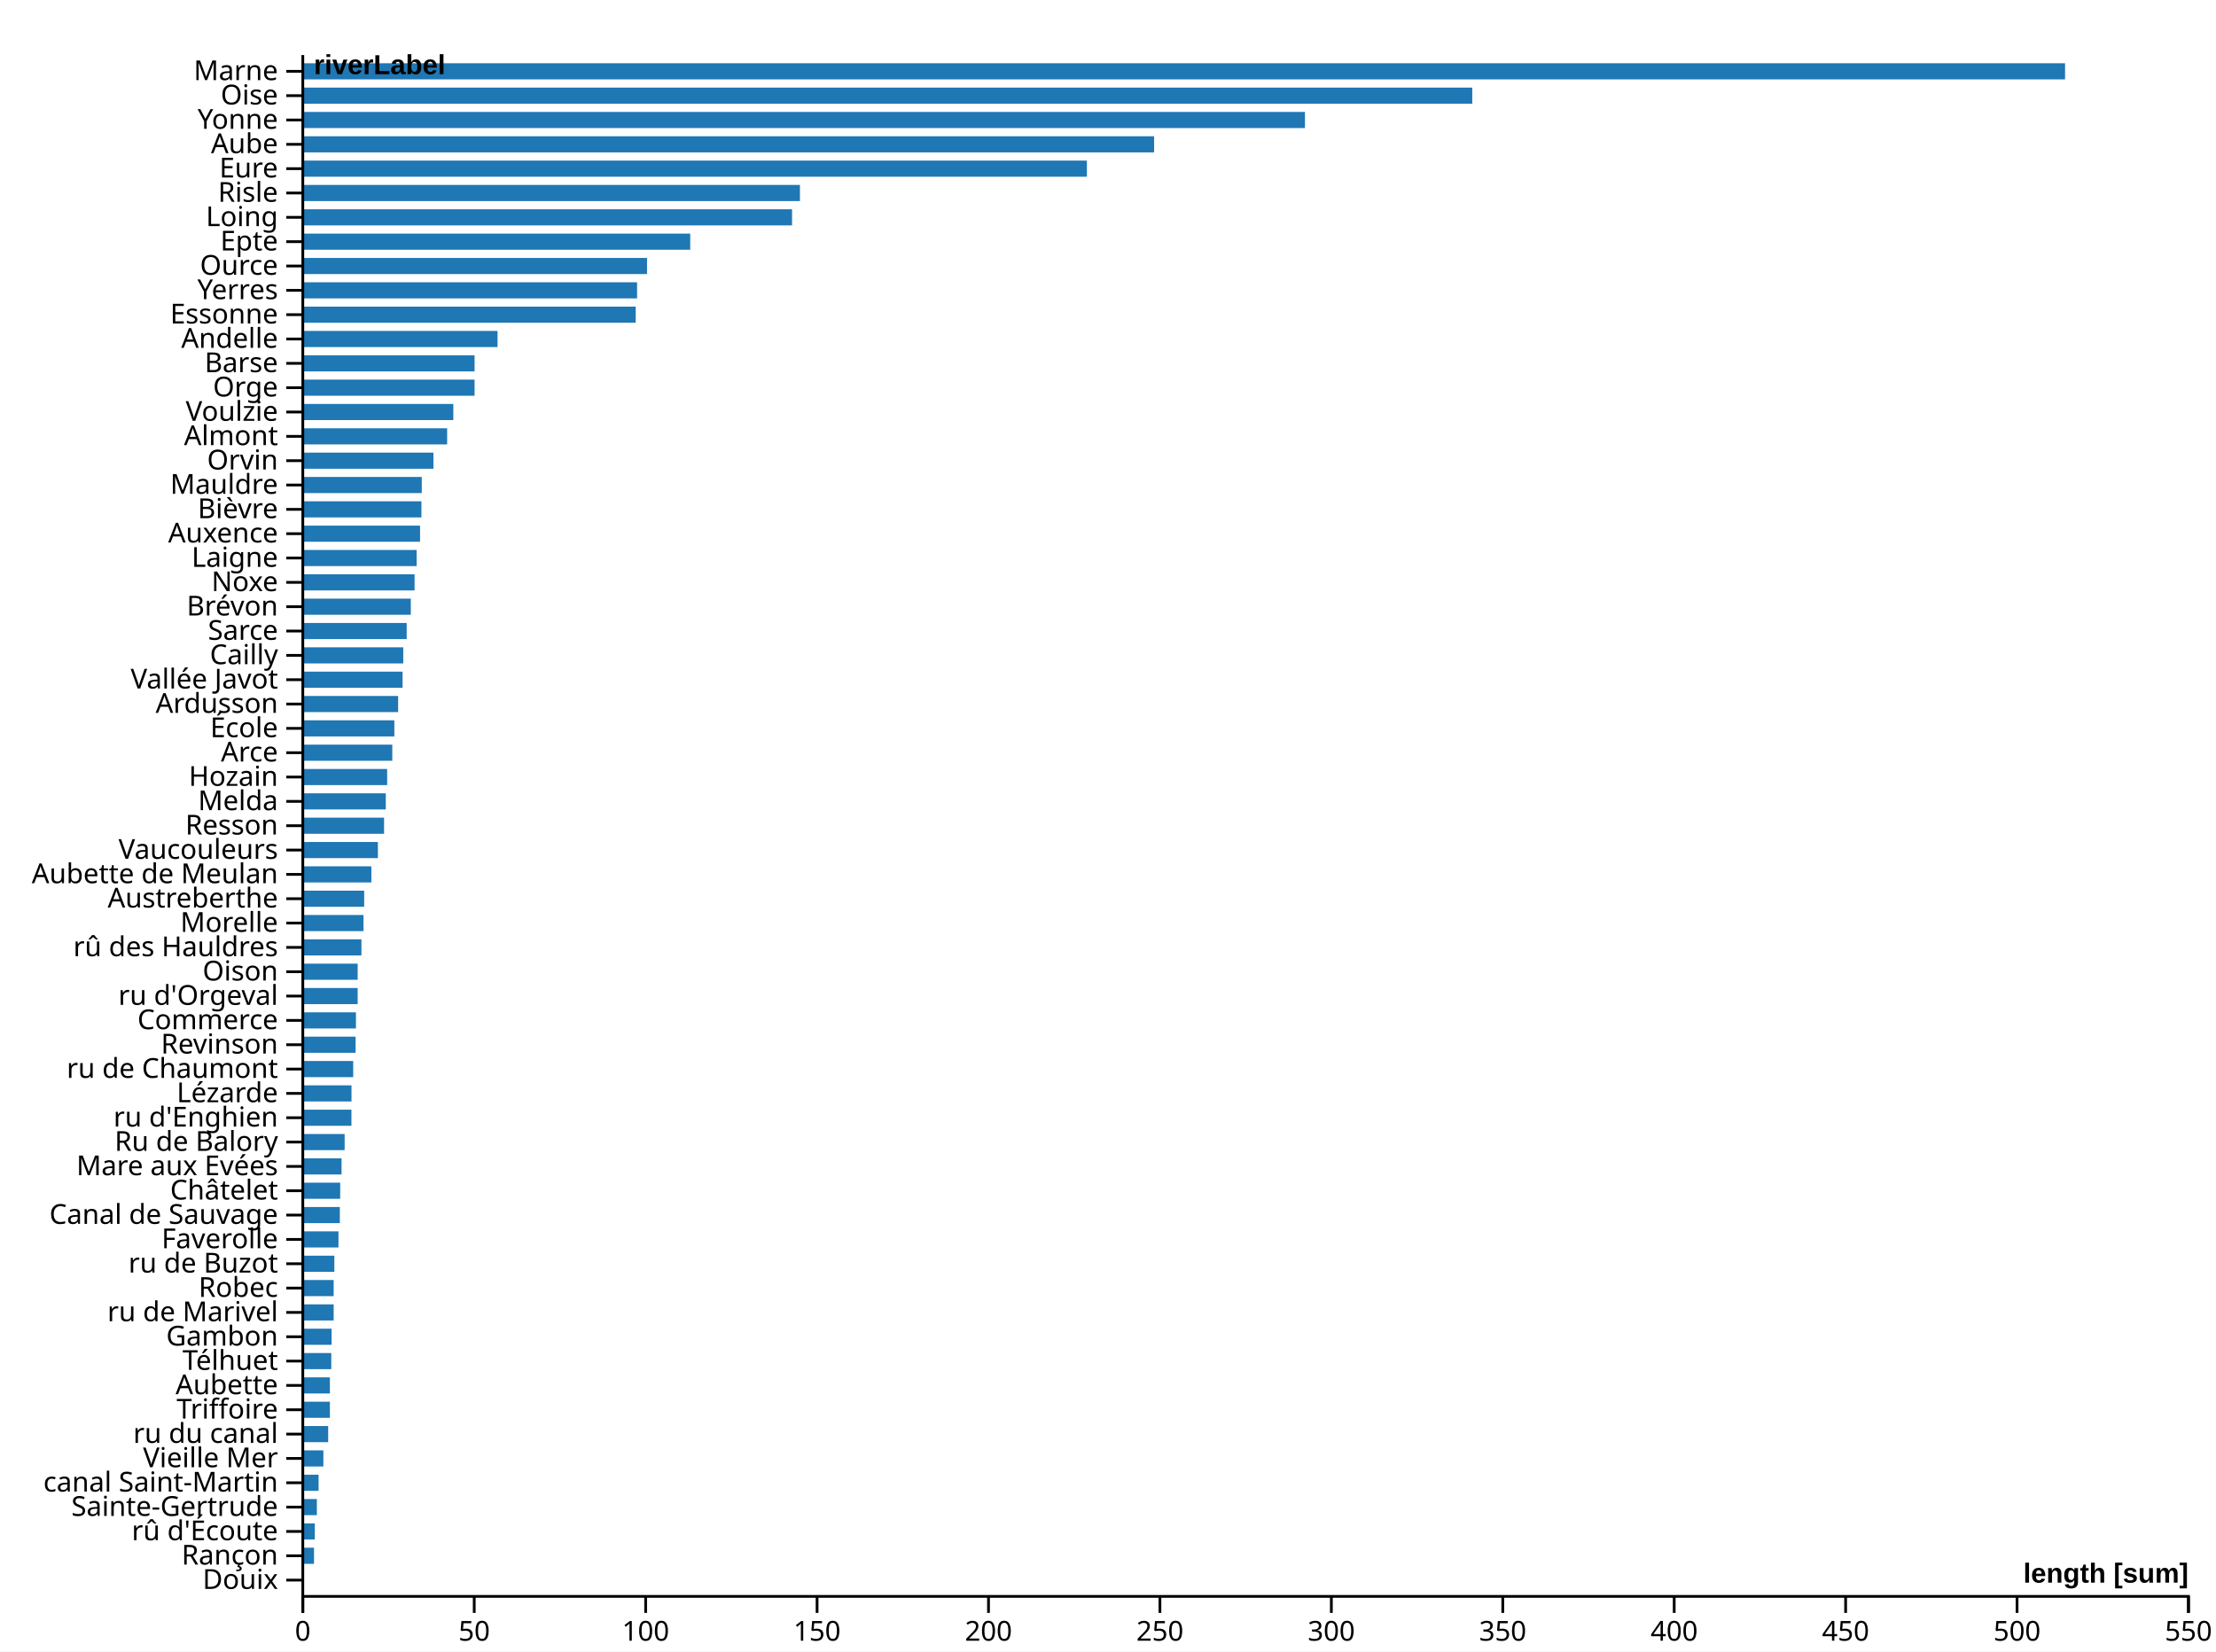
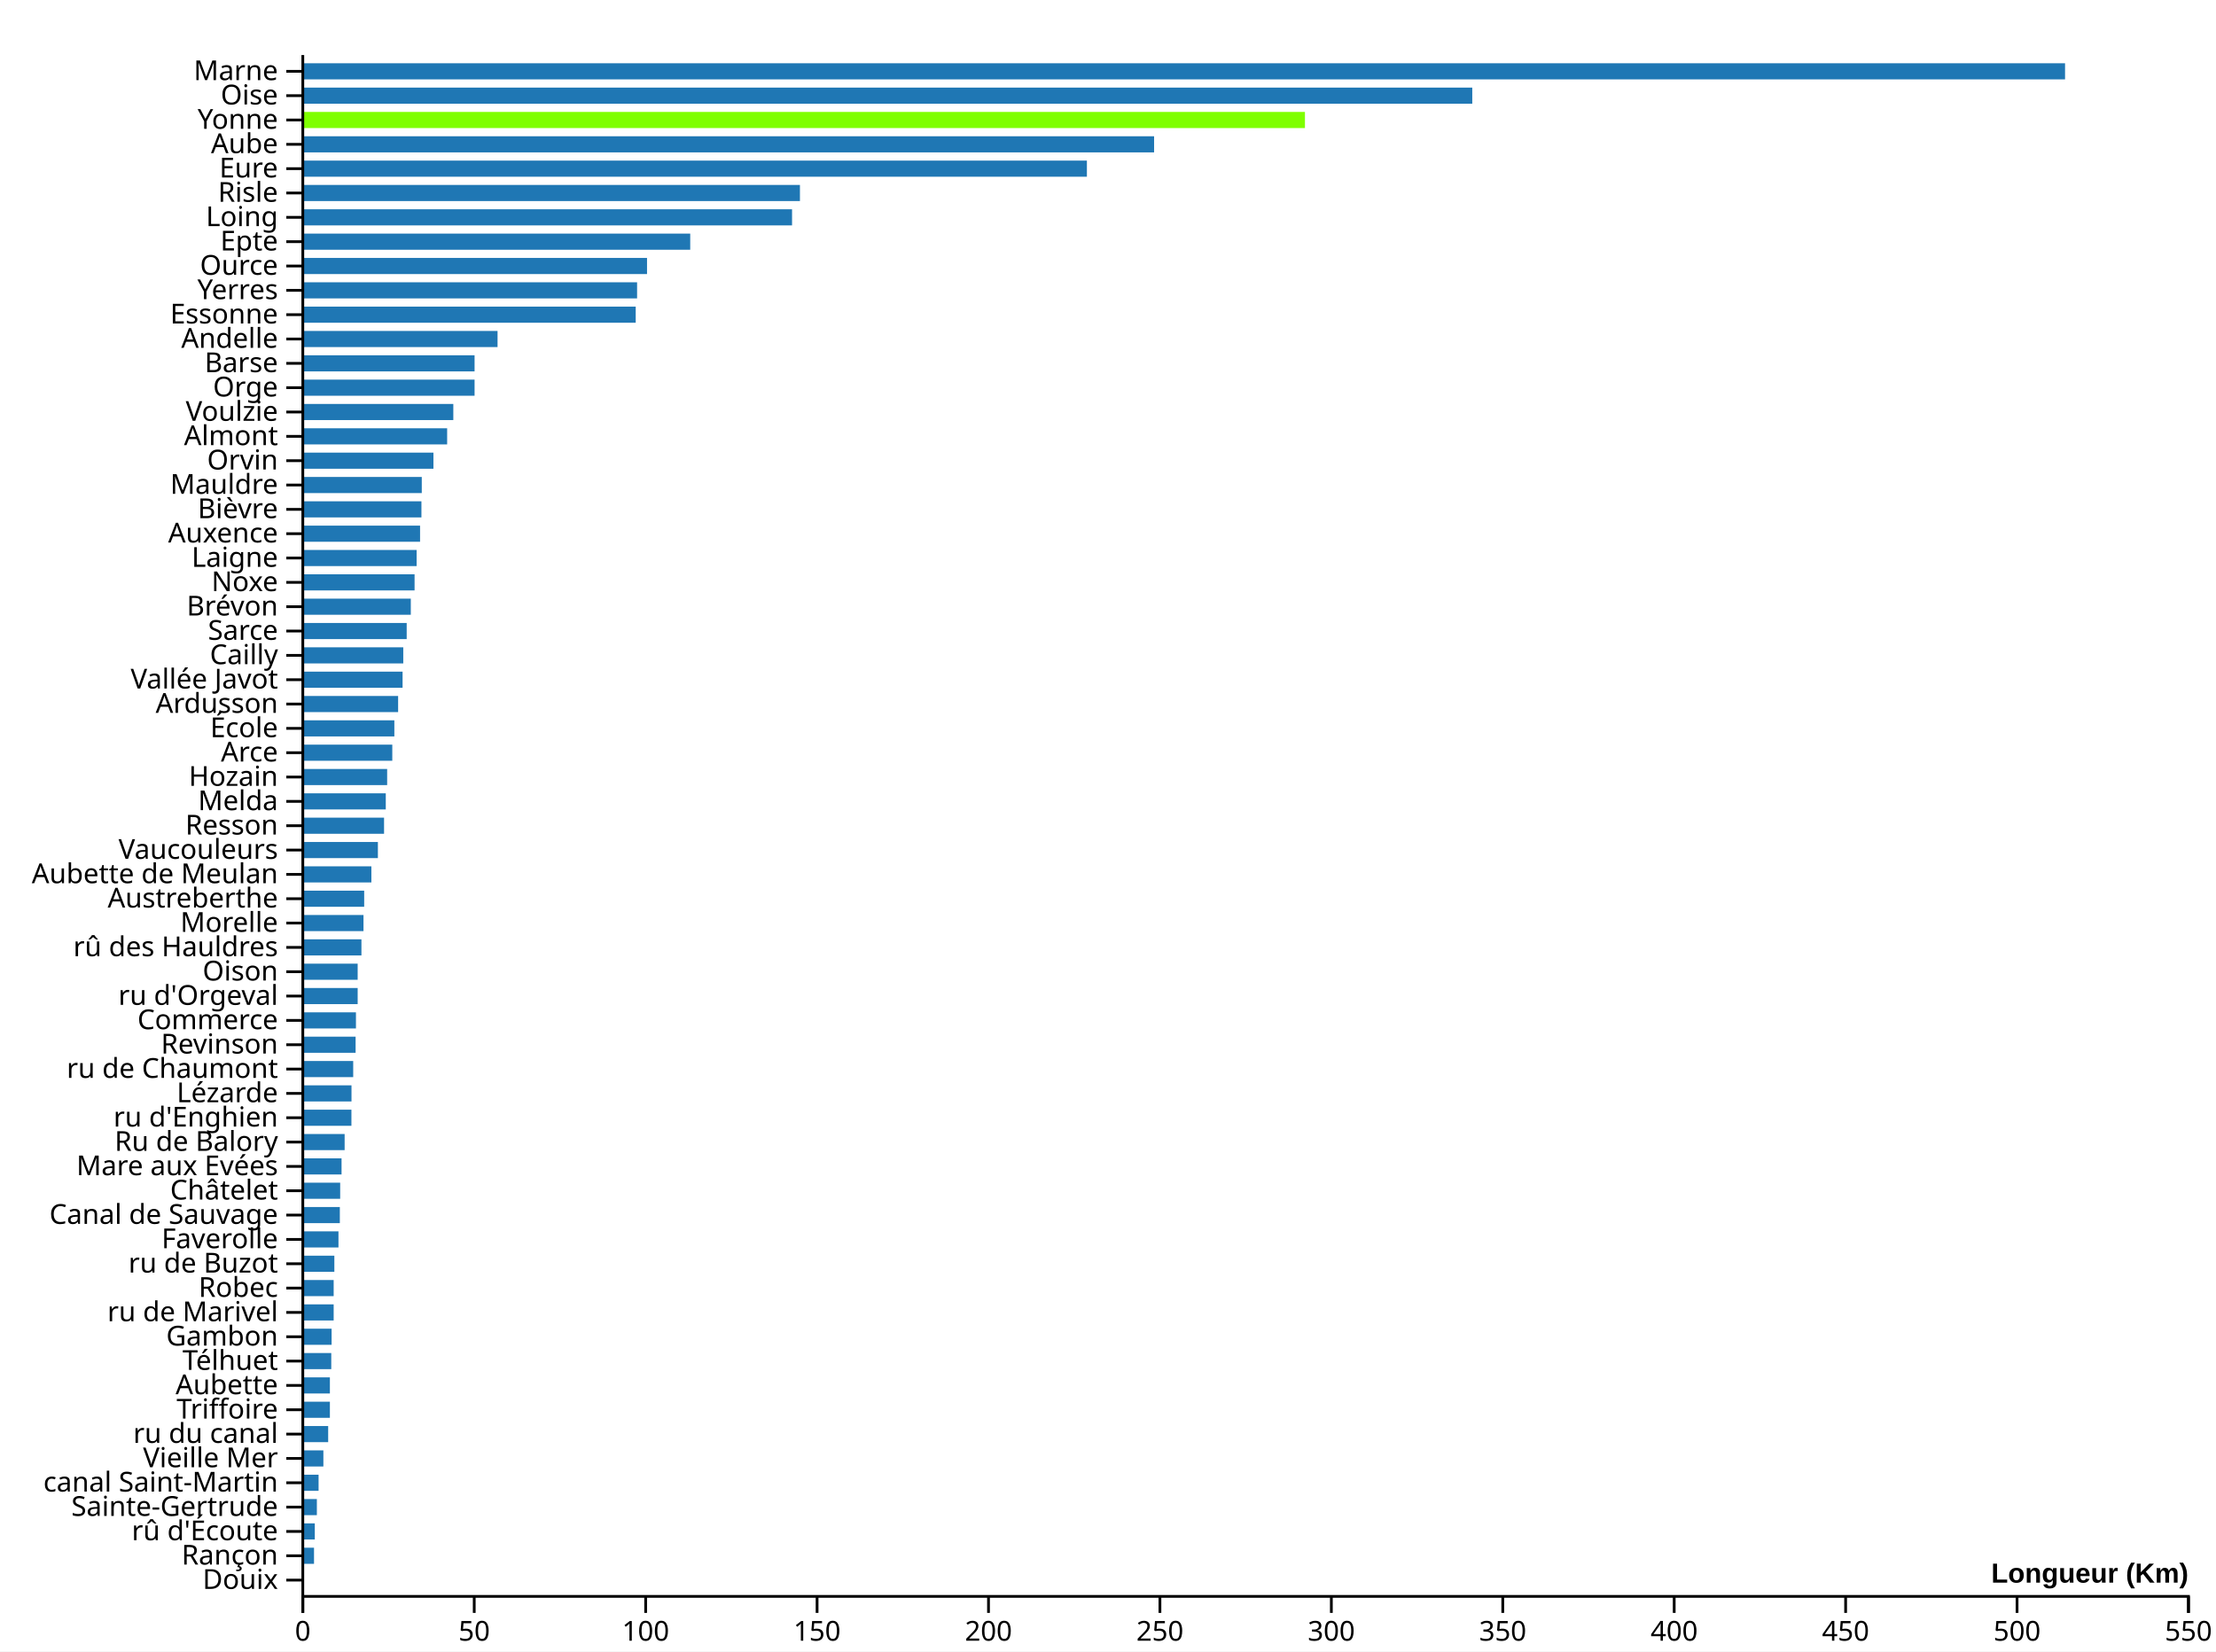
<svg xmlns="http://www.w3.org/2000/svg" width="805" height="600">
  <rect width="805" height="600" x="0" y="0" fill="#FFFFFF" id="background" />
  <g id="viz">
    <g transform="translate(0,0)">
      <g transform="translate(110,20)">
        <g class="bars">
          <rect id="undefined - Marne" x="0" y="2.984" height="5.858" width="640.164" fill="#1f77b4" />
          <rect id="undefined - Oise" x="0" y="11.826" height="5.858" width="424.825" fill="#1f77b4" />
-           <rect id="undefined - Yonne" x="0" y="20.667" height="5.858" width="364.046" fill="#1f77b4" />
+           <rect id="undefined - Yonne" x="0" y="20.667" height="5.858" width="364.046" fill="chartreuse" />
          <rect id="undefined - Aube" x="0" y="29.509" height="5.858" width="309.246" fill="#1f77b4" />
          <rect id="undefined - Eure" x="0" y="38.35" height="5.858" width="284.835" fill="#1f77b4" />
          <rect id="undefined - Risle" x="0" y="47.192" height="5.858" width="180.591" fill="#1f77b4" />
          <rect id="undefined - Loing" x="0" y="56.033" height="5.858" width="177.726" fill="#1f77b4" />
          <rect id="undefined - Epte" x="0" y="64.875" height="5.858" width="140.736" fill="#1f77b4" />
          <rect id="undefined - Ource" x="0" y="73.716" height="5.858" width="125.044" fill="#1f77b4" />
          <rect id="undefined - Yerres" x="0" y="82.558" height="5.858" width="121.432" fill="#1f77b4" />
          <rect id="undefined - Essonne" x="0" y="91.399" height="5.858" width="120.934" fill="#1f77b4" />
          <rect id="undefined - Andelle" x="0" y="100.241" height="5.858" width="70.742" fill="#1f77b4" />
          <rect id="undefined - Barse" x="0" y="109.082" height="5.858" width="62.397" fill="#1f77b4" />
          <rect id="undefined - Orge" x="0" y="117.924" height="5.858" width="62.397" fill="#1f77b4" />
          <rect id="undefined - Voulzie" x="0" y="126.765" height="5.858" width="54.675" fill="#1f77b4" />
          <rect id="undefined - Almont" x="0" y="135.607" height="5.858" width="52.434" fill="#1f77b4" />
          <rect id="undefined - Orvin" x="0" y="144.448" height="5.858" width="47.452" fill="#1f77b4" />
          <rect id="undefined - Mauldre" x="0" y="153.29" height="5.858" width="43.217" fill="#1f77b4" />
          <rect id="undefined - Bièvre" x="0" y="162.131" height="5.858" width="43.093" fill="#1f77b4" />
          <rect id="undefined - Auxence" x="0" y="170.973" height="5.858" width="42.595" fill="#1f77b4" />
          <rect id="undefined - Laigne" x="0" y="179.814" height="5.858" width="41.349" fill="#1f77b4" />
          <rect id="undefined - Noxe" x="0" y="188.656" height="5.858" width="40.602" fill="#1f77b4" />
          <rect id="undefined - Brévon" x="0" y="197.498" height="5.858" width="39.232" fill="#1f77b4" />
          <rect id="undefined - Sarce" x="0" y="206.339" height="5.858" width="37.737" fill="#1f77b4" />
          <rect id="undefined - Cailly" x="0" y="215.181" height="5.858" width="36.492" fill="#1f77b4" />
          <rect id="undefined - Vallée Javot" x="0" y="224.022" height="5.858" width="36.243" fill="#1f77b4" />
          <rect id="undefined - Ardusson" x="0" y="232.864" height="5.858" width="34.624" fill="#1f77b4" />
          <rect id="undefined - École" x="0" y="241.705" height="5.858" width="33.254" fill="#1f77b4" />
          <rect id="undefined - Arce" x="0" y="250.547" height="5.858" width="32.506" fill="#1f77b4" />
          <rect id="undefined - Hozain" x="0" y="259.388" height="5.858" width="30.638" fill="#1f77b4" />
          <rect id="undefined - Melda" x="0" y="268.23" height="5.858" width="30.14" fill="#1f77b4" />
          <rect id="undefined - Resson" x="0" y="277.071" height="5.858" width="29.517" fill="#1f77b4" />
          <rect id="undefined - Vaucouleurs" x="0" y="285.913" height="5.858" width="27.275" fill="#1f77b4" />
          <rect id="undefined - Aubette de Meulan" x="0" y="294.754" height="5.858" width="24.909" fill="#1f77b4" />
          <rect id="undefined - Austreberthe" x="0" y="303.596" height="5.858" width="22.294" fill="#1f77b4" />
          <rect id="undefined - Morelle" x="0" y="312.437" height="5.858" width="22.045" fill="#1f77b4" />
          <rect id="undefined - rû des Hauldres" x="0" y="321.279" height="5.858" width="21.297" fill="#1f77b4" />
          <rect id="undefined - Oison" x="0" y="330.12" height="5.858" width="19.927" fill="#1f77b4" />
          <rect id="undefined - ru d'Orgeval" x="0" y="338.962" height="5.858" width="19.927" fill="#1f77b4" />
          <rect id="undefined - Commerce" x="0" y="347.803" height="5.858" width="19.305" fill="#1f77b4" />
          <rect id="undefined - Revinson" x="0" y="356.645" height="5.858" width="19.18" fill="#1f77b4" />
          <rect id="undefined - ru de Chaumont" x="0" y="365.486" height="5.858" width="18.308" fill="#1f77b4" />
          <rect id="undefined - Lézarde" x="0" y="374.328" height="5.858" width="17.685" fill="#1f77b4" />
          <rect id="undefined - ru d'Enghien" x="0" y="383.17" height="5.858" width="17.661" fill="#1f77b4" />
          <rect id="undefined - Ru de Balory" x="0" y="392.011" height="5.858" width="15.195" fill="#1f77b4" />
          <rect id="undefined - Mare aux Evées" x="0" y="400.853" height="5.858" width="14.074" fill="#1f77b4" />
          <rect id="undefined - Châtelet" x="0" y="409.694" height="5.858" width="13.575" fill="#1f77b4" />
          <rect id="undefined - Canal de Sauvage" x="0" y="418.536" height="5.858" width="13.451" fill="#1f77b4" />
          <rect id="undefined - Faverolle" x="0" y="427.377" height="5.858" width="12.953" fill="#1f77b4" />
          <rect id="undefined - ru de Buzot" x="0" y="436.219" height="5.858" width="11.458" fill="#1f77b4" />
          <rect id="undefined - Robec" x="0" y="445.06" height="5.858" width="11.209" fill="#1f77b4" />
          <rect id="undefined - ru de Marivel" x="0" y="453.902" height="5.858" width="11.209" fill="#1f77b4" />
          <rect id="undefined - Gambon" x="0" y="462.743" height="5.858" width="10.462" fill="#1f77b4" />
          <rect id="undefined - Télhuet" x="0" y="471.585" height="5.858" width="10.337" fill="#1f77b4" />
          <rect id="undefined - Aubette" x="0" y="480.426" height="5.858" width="9.839" fill="#1f77b4" />
          <rect id="undefined - Triffoire" x="0" y="489.268" height="5.858" width="9.839" fill="#1f77b4" />
          <rect id="undefined - ru du canal" x="0" y="498.109" height="5.858" width="9.216" fill="#1f77b4" />
          <rect id="undefined - Vieille Mer" x="0" y="506.951" height="5.858" width="7.473" fill="#1f77b4" />
          <rect id="undefined - canal Saint-Martin" x="0" y="515.792" height="5.858" width="5.729" fill="#1f77b4" />
          <rect id="undefined - Sainte-Gertrude" x="0" y="524.634" height="5.858" width="5.106" fill="#1f77b4" />
          <rect id="undefined - rû d'Écoute" x="0" y="533.475" height="5.858" width="4.359" fill="#1f77b4" />
          <rect id="undefined - Rançon" x="0" y="542.317" height="5.858" width="4.073" fill="#1f77b4" />
          <rect id="undefined - Douix" x="0" y="551.158" height="5.858" width="0.125" fill="#1f77b4" />
        </g>
        <g id="xAxis" transform="translate(0,560)" fill="none" font-size="10" font-family="sans-serif" text-anchor="middle">
          <path class="domain" stroke="currentColor" d="M0,6V0H685V6" />
          <g class="tick" opacity="1" transform="translate(0,0)">
            <line stroke="currentColor" y2="6" />
            <text fill="currentColor" y="9" dy="0.71em">0</text>
          </g>
          <g class="tick" opacity="1" transform="translate(62.27273,0)">
            <line stroke="currentColor" y2="6" />
            <text fill="currentColor" y="9" dy="0.71em">50</text>
          </g>
          <g class="tick" opacity="1" transform="translate(124.5455,0)">
            <line stroke="currentColor" y2="6" />
            <text fill="currentColor" y="9" dy="0.71em">100</text>
          </g>
          <g class="tick" opacity="1" transform="translate(186.8182,0)">
            <line stroke="currentColor" y2="6" />
            <text fill="currentColor" y="9" dy="0.71em">150</text>
          </g>
          <g class="tick" opacity="1" transform="translate(249.0909,0)">
            <line stroke="currentColor" y2="6" />
            <text fill="currentColor" y="9" dy="0.71em">200</text>
          </g>
          <g class="tick" opacity="1" transform="translate(311.3636,0)">
            <line stroke="currentColor" y2="6" />
            <text fill="currentColor" y="9" dy="0.71em">250</text>
          </g>
          <g class="tick" opacity="1" transform="translate(373.6364,0)">
            <line stroke="currentColor" y2="6" />
            <text fill="currentColor" y="9" dy="0.71em">300</text>
          </g>
          <g class="tick" opacity="1" transform="translate(435.9091,0)">
            <line stroke="currentColor" y2="6" />
            <text fill="currentColor" y="9" dy="0.71em">350</text>
          </g>
          <g class="tick" opacity="1" transform="translate(498.1818,0)">
            <line stroke="currentColor" y2="6" />
            <text fill="currentColor" y="9" dy="0.71em">400</text>
          </g>
          <g class="tick" opacity="1" transform="translate(560.4545,0)">
            <line stroke="currentColor" y2="6" />
            <text fill="currentColor" y="9" dy="0.71em">450</text>
          </g>
          <g class="tick" opacity="1" transform="translate(622.7273,0)">
            <line stroke="currentColor" y2="6" />
            <text fill="currentColor" y="9" dy="0.71em">500</text>
          </g>
          <g class="tick" opacity="1" transform="translate(685,0)">
            <line stroke="currentColor" y2="6" />
            <text fill="currentColor" y="9" dy="0.71em">550</text>
          </g>
-           <text font-family="Arial, sans-serif" font-size="10" x="685" dy="-5" fill="black" font-weight="bold" text-anchor="end">length [sum]</text>
+           <text font-family="Arial, sans-serif" font-size="10" x="685" dy="-5" fill="black" font-weight="bold" text-anchor="end">Longueur (Km)</text>
        </g>
        <g id="yAxis" transform="translate(0,0)" fill="none" font-size="10" font-family="sans-serif" text-anchor="end">
          <path class="domain" stroke="currentColor" d="M0,0V560" />
          <g class="tick" opacity="1" transform="translate(0,5.912769)">
            <line stroke="currentColor" x2="-6" />
            <text fill="currentColor" x="-9" dy="0.32em">Marne</text>
          </g>
          <g class="tick" opacity="1" transform="translate(0,14.75429)">
            <line stroke="currentColor" x2="-6" />
            <text fill="currentColor" x="-9" dy="0.32em">Oise</text>
          </g>
          <g class="tick" opacity="1" transform="translate(0,23.59582)">
            <line stroke="currentColor" x2="-6" />
            <text fill="currentColor" x="-9" dy="0.32em">Yonne</text>
          </g>
          <g class="tick" opacity="1" transform="translate(0,32.43734)">
            <line stroke="currentColor" x2="-6" />
            <text fill="currentColor" x="-9" dy="0.32em">Aube</text>
          </g>
          <g class="tick" opacity="1" transform="translate(0,41.27886)">
            <line stroke="currentColor" x2="-6" />
            <text fill="currentColor" x="-9" dy="0.32em">Eure</text>
          </g>
          <g class="tick" opacity="1" transform="translate(0,50.12039)">
            <line stroke="currentColor" x2="-6" />
            <text fill="currentColor" x="-9" dy="0.32em">Risle</text>
          </g>
          <g class="tick" opacity="1" transform="translate(0,58.96191)">
            <line stroke="currentColor" x2="-6" />
            <text fill="currentColor" x="-9" dy="0.32em">Loing</text>
          </g>
          <g class="tick" opacity="1" transform="translate(0,67.80343)">
            <line stroke="currentColor" x2="-6" />
            <text fill="currentColor" x="-9" dy="0.32em">Epte</text>
          </g>
          <g class="tick" opacity="1" transform="translate(0,76.64496)">
            <line stroke="currentColor" x2="-6" />
            <text fill="currentColor" x="-9" dy="0.32em">Ource</text>
          </g>
          <g class="tick" opacity="1" transform="translate(0,85.48648)">
            <line stroke="currentColor" x2="-6" />
            <text fill="currentColor" x="-9" dy="0.32em">Yerres</text>
          </g>
          <g class="tick" opacity="1" transform="translate(0,94.328)">
            <line stroke="currentColor" x2="-6" />
            <text fill="currentColor" x="-9" dy="0.32em">Essonne</text>
          </g>
          <g class="tick" opacity="1" transform="translate(0,103.1695)">
            <line stroke="currentColor" x2="-6" />
            <text fill="currentColor" x="-9" dy="0.32em">Andelle</text>
          </g>
          <g class="tick" opacity="1" transform="translate(0,112.0111)">
            <line stroke="currentColor" x2="-6" />
            <text fill="currentColor" x="-9" dy="0.32em">Barse</text>
          </g>
          <g class="tick" opacity="1" transform="translate(0,120.8526)">
            <line stroke="currentColor" x2="-6" />
            <text fill="currentColor" x="-9" dy="0.32em">Orge</text>
          </g>
          <g class="tick" opacity="1" transform="translate(0,129.6941)">
            <line stroke="currentColor" x2="-6" />
            <text fill="currentColor" x="-9" dy="0.32em">Voulzie</text>
          </g>
          <g class="tick" opacity="1" transform="translate(0,138.5356)">
            <line stroke="currentColor" x2="-6" />
            <text fill="currentColor" x="-9" dy="0.32em">Almont</text>
          </g>
          <g class="tick" opacity="1" transform="translate(0,147.3771)">
            <line stroke="currentColor" x2="-6" />
            <text fill="currentColor" x="-9" dy="0.32em">Orvin</text>
          </g>
          <g class="tick" opacity="1" transform="translate(0,156.2187)">
            <line stroke="currentColor" x2="-6" />
            <text fill="currentColor" x="-9" dy="0.32em">Mauldre</text>
          </g>
          <g class="tick" opacity="1" transform="translate(0,165.0602)">
            <line stroke="currentColor" x2="-6" />
            <text fill="currentColor" x="-9" dy="0.32em">Bièvre</text>
          </g>
          <g class="tick" opacity="1" transform="translate(0,173.9017)">
            <line stroke="currentColor" x2="-6" />
            <text fill="currentColor" x="-9" dy="0.32em">Auxence</text>
          </g>
          <g class="tick" opacity="1" transform="translate(0,182.7432)">
            <line stroke="currentColor" x2="-6" />
            <text fill="currentColor" x="-9" dy="0.32em">Laigne</text>
          </g>
          <g class="tick" opacity="1" transform="translate(0,191.5848)">
            <line stroke="currentColor" x2="-6" />
            <text fill="currentColor" x="-9" dy="0.32em">Noxe</text>
          </g>
          <g class="tick" opacity="1" transform="translate(0,200.4263)">
            <line stroke="currentColor" x2="-6" />
            <text fill="currentColor" x="-9" dy="0.32em">Brévon</text>
          </g>
          <g class="tick" opacity="1" transform="translate(0,209.2678)">
            <line stroke="currentColor" x2="-6" />
            <text fill="currentColor" x="-9" dy="0.32em">Sarce</text>
          </g>
          <g class="tick" opacity="1" transform="translate(0,218.1093)">
            <line stroke="currentColor" x2="-6" />
            <text fill="currentColor" x="-9" dy="0.32em">Cailly</text>
          </g>
          <g class="tick" opacity="1" transform="translate(0,226.9509)">
            <line stroke="currentColor" x2="-6" />
-             <text fill="currentColor" x="-9" dy="0.32em">Vallée Javot</text>
+             <text fill="currentColor" x="-9" dy="0.32em">Vallée
+                             Javot</text>
          </g>
          <g class="tick" opacity="1" transform="translate(0,235.7924)">
            <line stroke="currentColor" x2="-6" />
            <text fill="currentColor" x="-9" dy="0.32em">Ardusson</text>
          </g>
          <g class="tick" opacity="1" transform="translate(0,244.6339)">
            <line stroke="currentColor" x2="-6" />
            <text fill="currentColor" x="-9" dy="0.32em">École</text>
          </g>
          <g class="tick" opacity="1" transform="translate(0,253.4754)">
            <line stroke="currentColor" x2="-6" />
            <text fill="currentColor" x="-9" dy="0.32em">Arce</text>
          </g>
          <g class="tick" opacity="1" transform="translate(0,262.317)">
            <line stroke="currentColor" x2="-6" />
            <text fill="currentColor" x="-9" dy="0.32em">Hozain</text>
          </g>
          <g class="tick" opacity="1" transform="translate(0,271.1585)">
            <line stroke="currentColor" x2="-6" />
            <text fill="currentColor" x="-9" dy="0.32em">Melda</text>
          </g>
          <g class="tick" opacity="1" transform="translate(0,280)">
            <line stroke="currentColor" x2="-6" />
            <text fill="currentColor" x="-9" dy="0.32em">Resson</text>
          </g>
          <g class="tick" opacity="1" transform="translate(0,288.8415)">
            <line stroke="currentColor" x2="-6" />
            <text fill="currentColor" x="-9" dy="0.32em">Vaucouleurs</text>
          </g>
          <g class="tick" opacity="1" transform="translate(0,297.683)">
            <line stroke="currentColor" x2="-6" />
-             <text fill="currentColor" x="-9" dy="0.32em">Aubette de Meulan</text>
+             <text fill="currentColor" x="-9" dy="0.32em">Aubette de
+                             Meulan</text>
          </g>
          <g class="tick" opacity="1" transform="translate(0,306.5246)">
            <line stroke="currentColor" x2="-6" />
            <text fill="currentColor" x="-9" dy="0.32em">Austreberthe</text>
          </g>
          <g class="tick" opacity="1" transform="translate(0,315.3661)">
            <line stroke="currentColor" x2="-6" />
            <text fill="currentColor" x="-9" dy="0.32em">Morelle</text>
          </g>
          <g class="tick" opacity="1" transform="translate(0,324.2076)">
            <line stroke="currentColor" x2="-6" />
-             <text fill="currentColor" x="-9" dy="0.32em">rû des Hauldres</text>
+             <text fill="currentColor" x="-9" dy="0.32em">rû des
+                             Hauldres</text>
          </g>
          <g class="tick" opacity="1" transform="translate(0,333.0491)">
            <line stroke="currentColor" x2="-6" />
            <text fill="currentColor" x="-9" dy="0.32em">Oison</text>
          </g>
          <g class="tick" opacity="1" transform="translate(0,341.8907)">
            <line stroke="currentColor" x2="-6" />
-             <text fill="currentColor" x="-9" dy="0.32em">ru d'Orgeval</text>
+             <text fill="currentColor" x="-9" dy="0.32em">ru
+                             d'Orgeval</text>
          </g>
          <g class="tick" opacity="1" transform="translate(0,350.7322)">
            <line stroke="currentColor" x2="-6" />
            <text fill="currentColor" x="-9" dy="0.32em">Commerce</text>
          </g>
          <g class="tick" opacity="1" transform="translate(0,359.5737)">
            <line stroke="currentColor" x2="-6" />
            <text fill="currentColor" x="-9" dy="0.32em">Revinson</text>
          </g>
          <g class="tick" opacity="1" transform="translate(0,368.4152)">
            <line stroke="currentColor" x2="-6" />
-             <text fill="currentColor" x="-9" dy="0.32em">ru de Chaumont</text>
+             <text fill="currentColor" x="-9" dy="0.32em">ru de
+                             Chaumont</text>
          </g>
          <g class="tick" opacity="1" transform="translate(0,377.2568)">
            <line stroke="currentColor" x2="-6" />
            <text fill="currentColor" x="-9" dy="0.32em">Lézarde</text>
          </g>
          <g class="tick" opacity="1" transform="translate(0,386.0983)">
            <line stroke="currentColor" x2="-6" />
-             <text fill="currentColor" x="-9" dy="0.32em">ru d'Enghien</text>
+             <text fill="currentColor" x="-9" dy="0.32em">ru
+                             d'Enghien</text>
          </g>
          <g class="tick" opacity="1" transform="translate(0,394.9398)">
            <line stroke="currentColor" x2="-6" />
-             <text fill="currentColor" x="-9" dy="0.32em">Ru de Balory</text>
+             <text fill="currentColor" x="-9" dy="0.32em">Ru de
+                             Balory</text>
          </g>
          <g class="tick" opacity="1" transform="translate(0,403.7813)">
            <line stroke="currentColor" x2="-6" />
-             <text fill="currentColor" x="-9" dy="0.32em">Mare aux Evées</text>
+             <text fill="currentColor" x="-9" dy="0.32em">Mare aux
+                             Evées</text>
          </g>
          <g class="tick" opacity="1" transform="translate(0,412.6229)">
            <line stroke="currentColor" x2="-6" />
            <text fill="currentColor" x="-9" dy="0.32em">Châtelet</text>
          </g>
          <g class="tick" opacity="1" transform="translate(0,421.4644)">
            <line stroke="currentColor" x2="-6" />
-             <text fill="currentColor" x="-9" dy="0.32em">Canal de Sauvage</text>
+             <text fill="currentColor" x="-9" dy="0.32em">Canal de
+                             Sauvage</text>
          </g>
          <g class="tick" opacity="1" transform="translate(0,430.3059)">
            <line stroke="currentColor" x2="-6" />
            <text fill="currentColor" x="-9" dy="0.32em">Faverolle</text>
          </g>
          <g class="tick" opacity="1" transform="translate(0,439.1474)">
            <line stroke="currentColor" x2="-6" />
-             <text fill="currentColor" x="-9" dy="0.32em">ru de Buzot</text>
+             <text fill="currentColor" x="-9" dy="0.32em">ru de
+                             Buzot</text>
          </g>
          <g class="tick" opacity="1" transform="translate(0,447.9889)">
            <line stroke="currentColor" x2="-6" />
            <text fill="currentColor" x="-9" dy="0.32em">Robec</text>
          </g>
          <g class="tick" opacity="1" transform="translate(0,456.8305)">
            <line stroke="currentColor" x2="-6" />
-             <text fill="currentColor" x="-9" dy="0.32em">ru de Marivel</text>
+             <text fill="currentColor" x="-9" dy="0.32em">ru de
+                             Marivel</text>
          </g>
          <g class="tick" opacity="1" transform="translate(0,465.672)">
            <line stroke="currentColor" x2="-6" />
            <text fill="currentColor" x="-9" dy="0.32em">Gambon</text>
          </g>
          <g class="tick" opacity="1" transform="translate(0,474.5135)">
            <line stroke="currentColor" x2="-6" />
            <text fill="currentColor" x="-9" dy="0.32em">Télhuet</text>
          </g>
          <g class="tick" opacity="1" transform="translate(0,483.355)">
            <line stroke="currentColor" x2="-6" />
            <text fill="currentColor" x="-9" dy="0.32em">Aubette</text>
          </g>
          <g class="tick" opacity="1" transform="translate(0,492.1966)">
            <line stroke="currentColor" x2="-6" />
            <text fill="currentColor" x="-9" dy="0.32em">Triffoire</text>
          </g>
          <g class="tick" opacity="1" transform="translate(0,501.0381)">
            <line stroke="currentColor" x2="-6" />
-             <text fill="currentColor" x="-9" dy="0.32em">ru du canal</text>
+             <text fill="currentColor" x="-9" dy="0.32em">ru du
+                             canal</text>
          </g>
          <g class="tick" opacity="1" transform="translate(0,509.8796)">
            <line stroke="currentColor" x2="-6" />
-             <text fill="currentColor" x="-9" dy="0.32em">Vieille Mer</text>
+             <text fill="currentColor" x="-9" dy="0.32em">Vieille
+                             Mer</text>
          </g>
          <g class="tick" opacity="1" transform="translate(0,518.7211)">
            <line stroke="currentColor" x2="-6" />
-             <text fill="currentColor" x="-9" dy="0.32em">canal Saint-Martin</text>
+             <text fill="currentColor" x="-9" dy="0.32em">canal
+                             Saint-Martin</text>
          </g>
          <g class="tick" opacity="1" transform="translate(0,527.5627)">
            <line stroke="currentColor" x2="-6" />
            <text fill="currentColor" x="-9" dy="0.32em">Sainte-Gertrude</text>
          </g>
          <g class="tick" opacity="1" transform="translate(0,536.4042)">
            <line stroke="currentColor" x2="-6" />
-             <text fill="currentColor" x="-9" dy="0.32em">rû d'Écoute</text>
+             <text fill="currentColor" x="-9" dy="0.32em">rû
+                             d'Écoute</text>
          </g>
          <g class="tick" opacity="1" transform="translate(0,545.2457)">
            <line stroke="currentColor" x2="-6" />
            <text fill="currentColor" x="-9" dy="0.32em">Rançon</text>
          </g>
          <g class="tick" opacity="1" transform="translate(0,554.0872)">
            <line stroke="currentColor" x2="-6" />
            <text fill="currentColor" x="-9" dy="0.32em">Douix</text>
          </g>
-           <text font-family="Arial, sans-serif" font-size="10" x="4" fill="black" font-weight="bold" text-anchor="start" dominant-baseline="hanging">riverLabel</text>
+           <text font-family="Arial, sans-serif" font-size="10" x="4" fill="black" font-weight="bold" text-anchor="start" dominant-baseline="hanging" />
        </g>
      </g>
      <text y="4" x="4" style="font-family: Arial, sans-serif; font-size: 12px; fill: black; font-weight: bold; dominant-baseline: hanging;" />
    </g>
  </g>
</svg>
